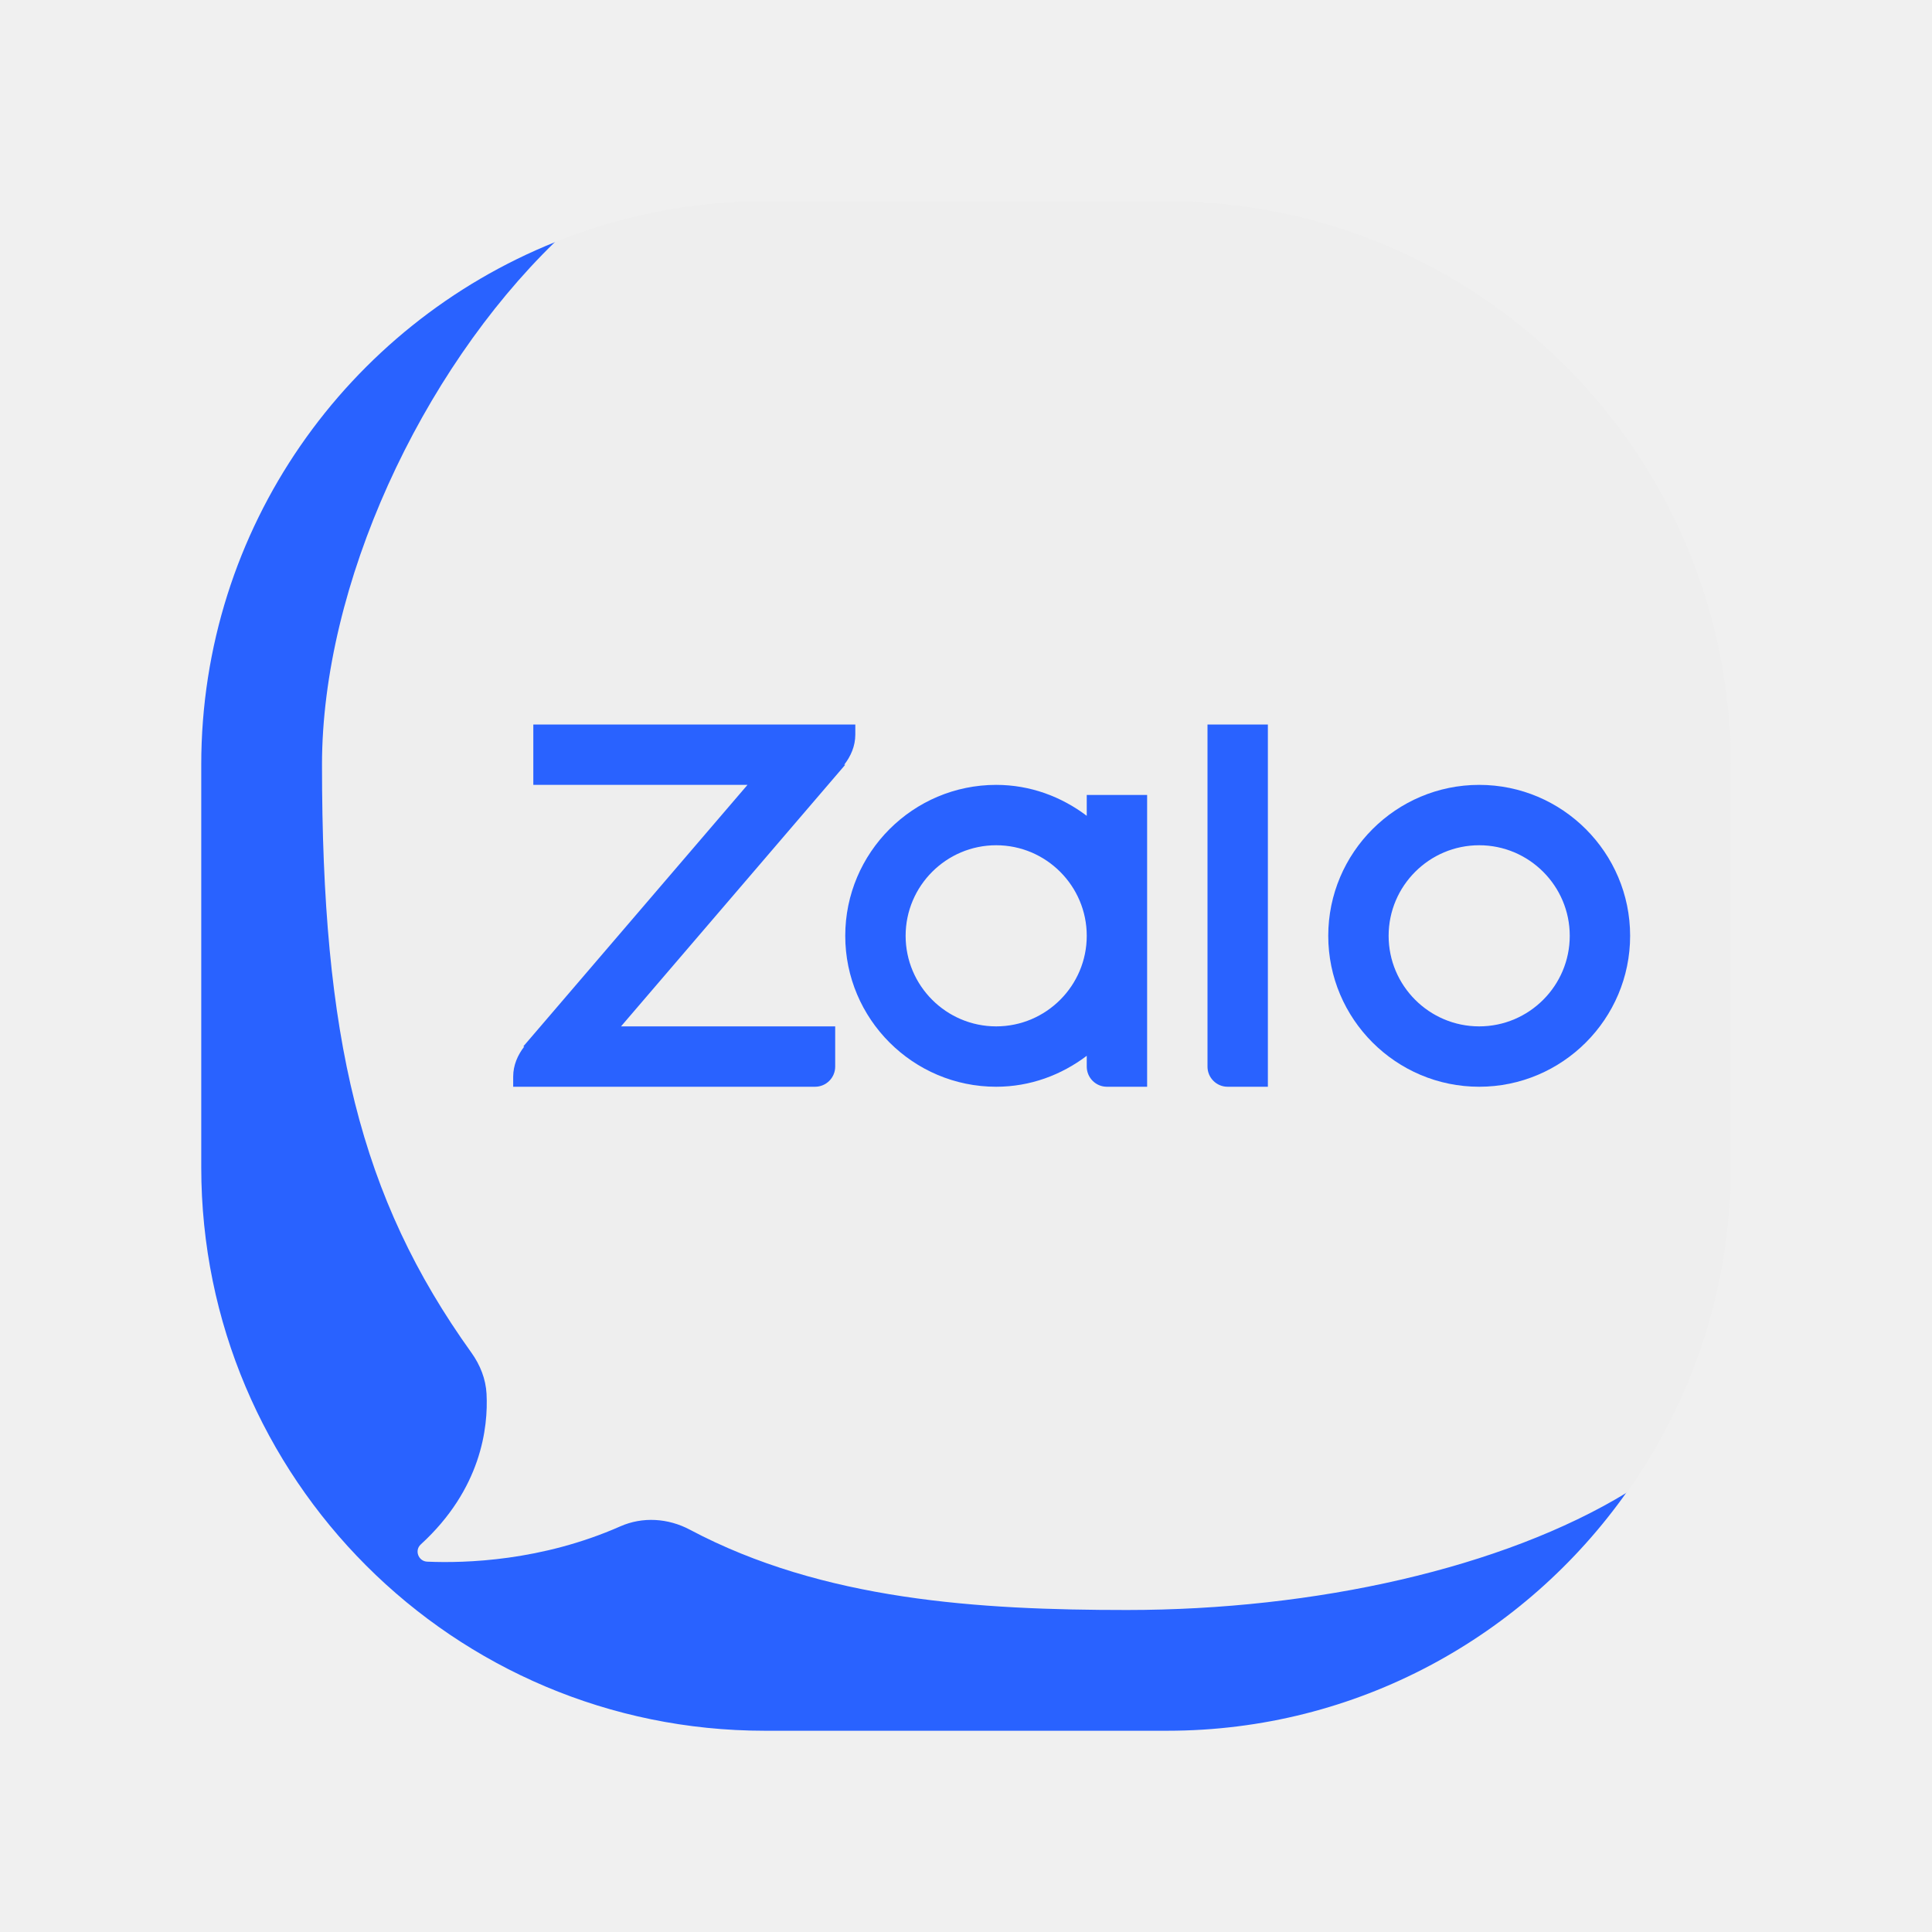
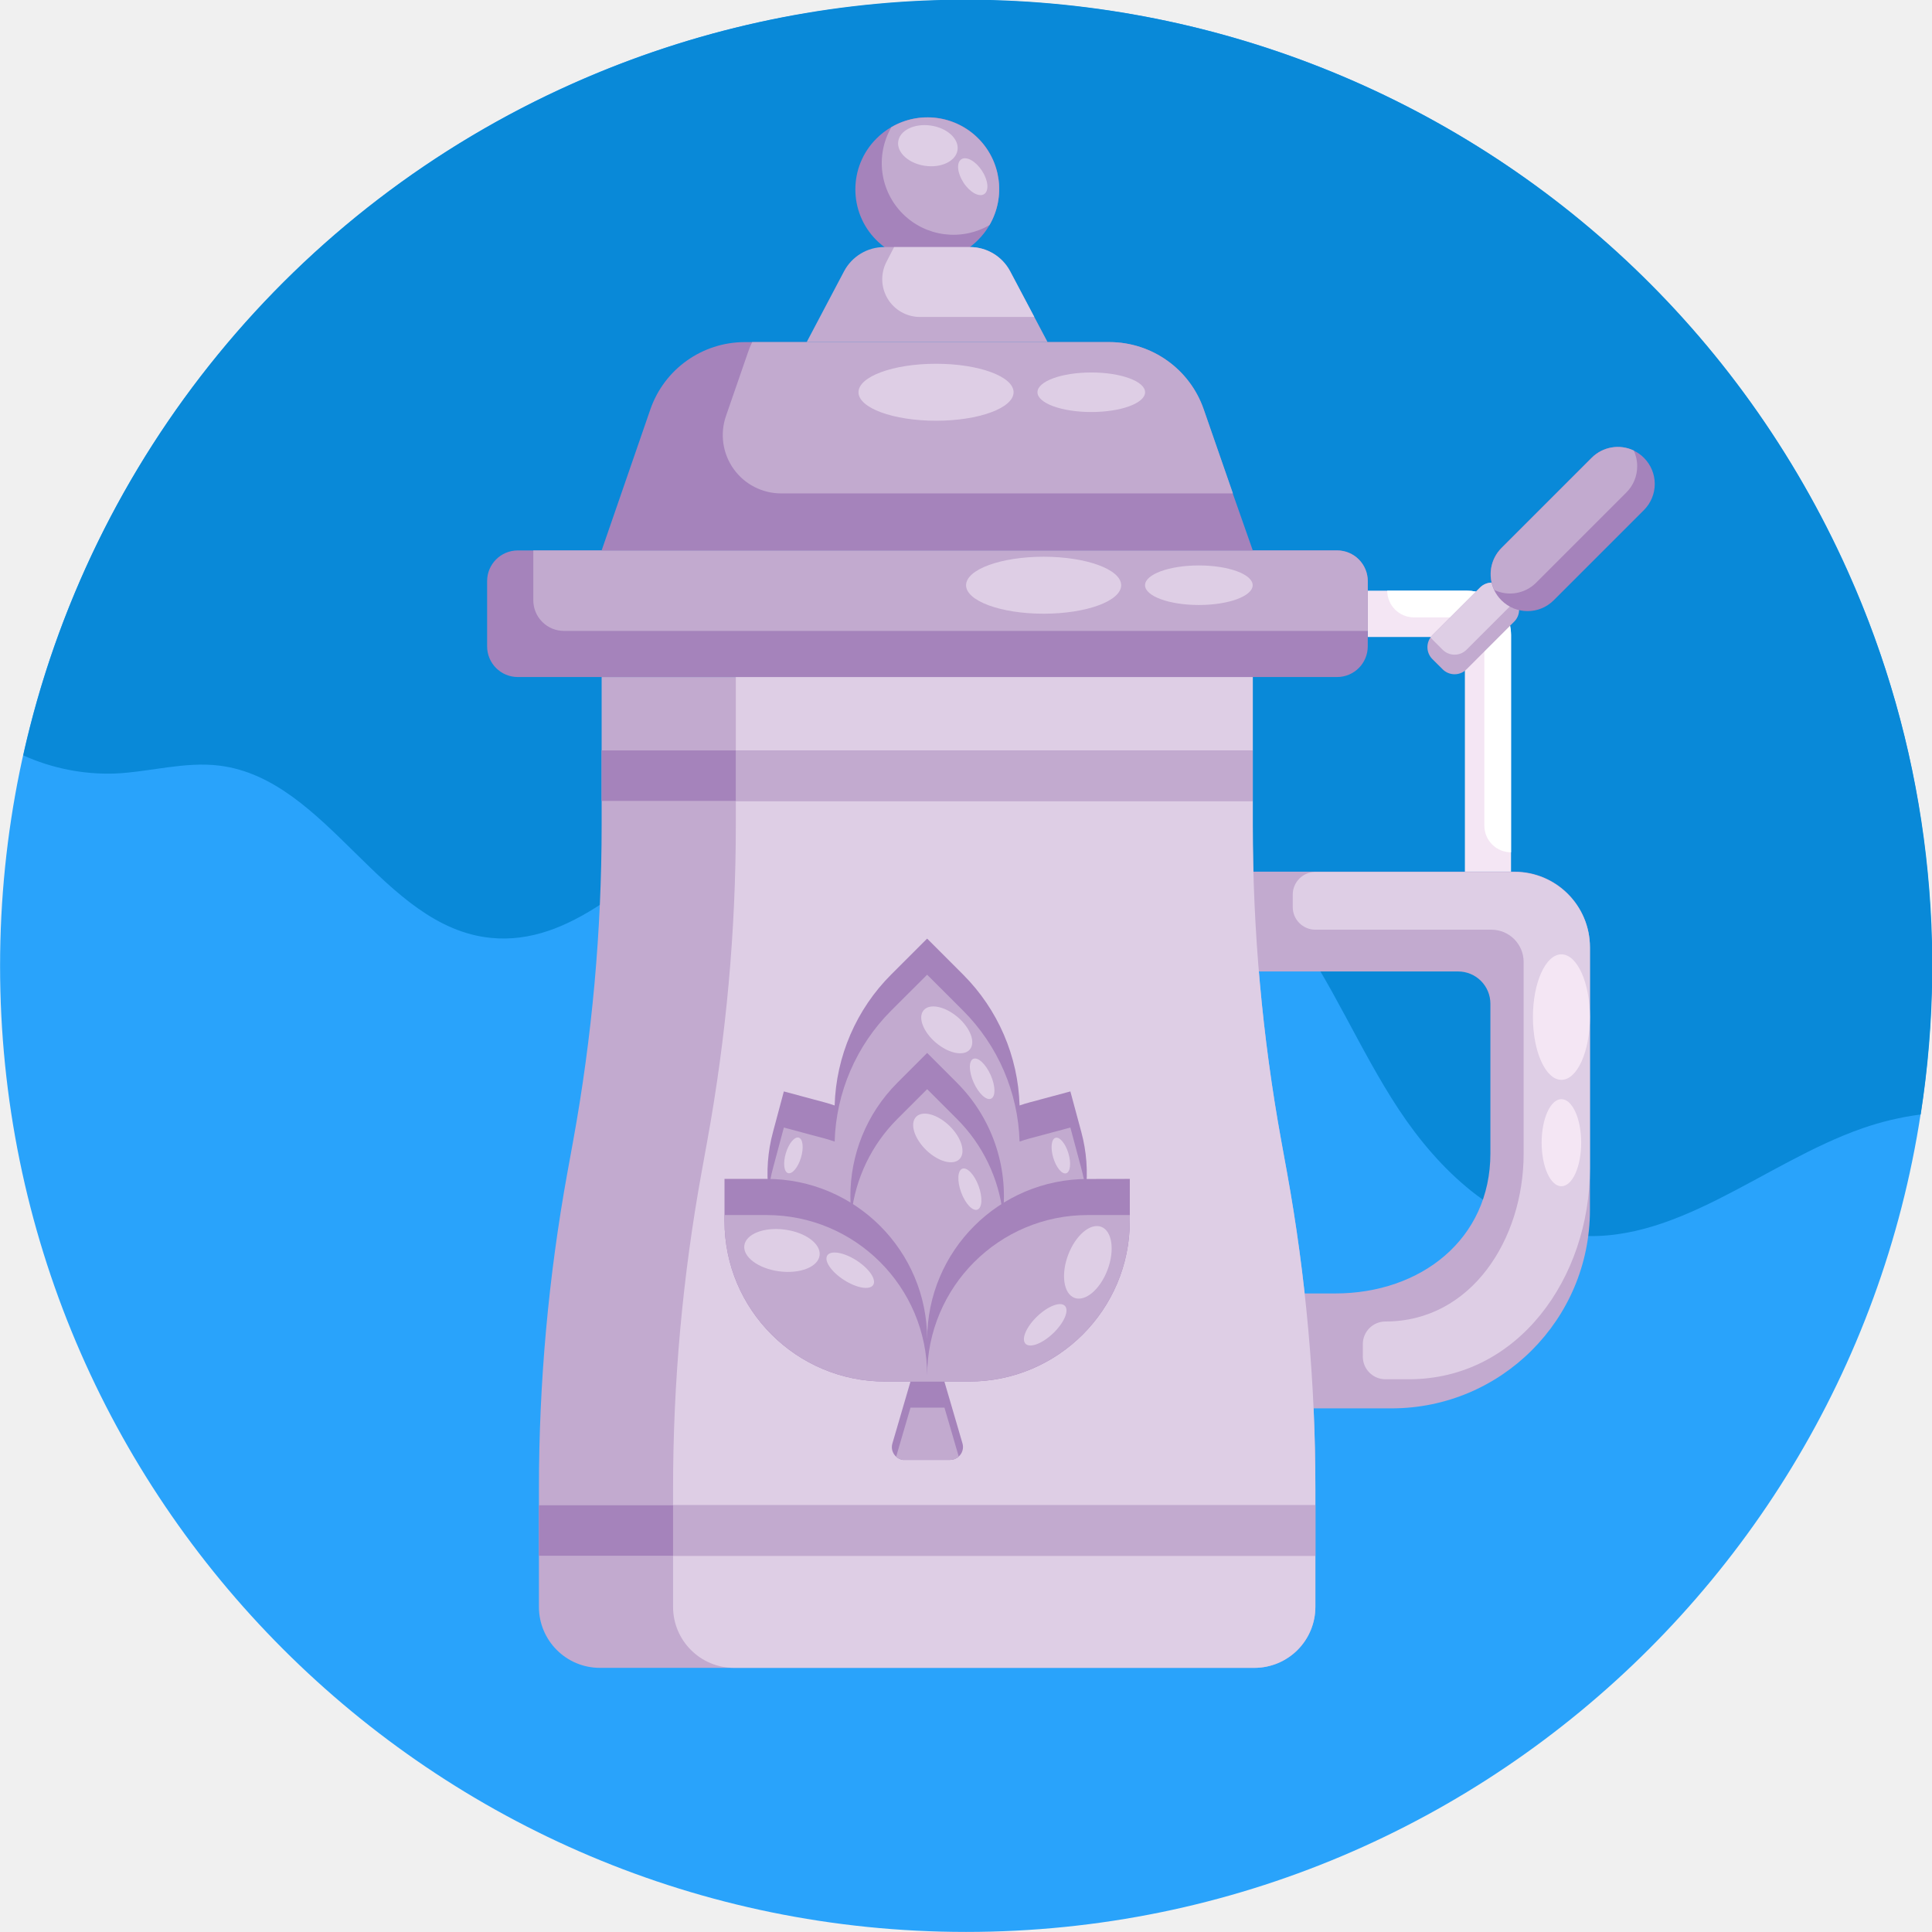
- <svg xmlns="http://www.w3.org/2000/svg" viewBox="0 0 48 48" width="48px" height="48px">
-   <path fill="#2962ff" d="M15,36V6.827l-1.211-0.811C8.64,8.083,5,13.112,5,19v10c0,7.732,6.268,14,14,14h10 c4.722,0,8.883-2.348,11.417-5.931V36H15z" />
-   <path fill="#eee" d="M29,5H19c-1.845,0-3.601,0.366-5.214,1.014C10.453,9.25,8,14.528,8,19 c0,6.771,0.936,10.735,3.712,14.607c0.216,0.301,0.357,0.653,0.376,1.022c0.043,0.835-0.129,2.365-1.634,3.742 c-0.162,0.148-0.059,0.419,0.16,0.428c0.942,0.041,2.843-0.014,4.797-0.877c0.557-0.246,1.191-0.203,1.729,0.083 C20.453,39.764,24.333,40,28,40c4.676,0,9.339-1.04,12.417-2.916C42.038,34.799,43,32.014,43,29V19C43,11.268,36.732,5,29,5z" />
-   <path fill="#2962ff" d="M36.75,27C34.683,27,33,25.317,33,23.25s1.683-3.75,3.75-3.75s3.75,1.683,3.75,3.75 S38.817,27,36.75,27z M36.75,21c-1.24,0-2.25,1.01-2.25,2.25s1.01,2.25,2.25,2.25S39,24.49,39,23.25S37.99,21,36.75,21z" />
-   <path fill="#2962ff" d="M31.5,27h-1c-0.276,0-0.5-0.224-0.5-0.5V18h1.5V27z" />
-   <path fill="#2962ff" d="M27,19.75v0.519c-0.629-0.476-1.403-0.769-2.25-0.769c-2.067,0-3.75,1.683-3.75,3.75 S22.683,27,24.75,27c0.847,0,1.621-0.293,2.25-0.769V26.5c0,0.276,0.224,0.5,0.5,0.5h1v-7.25H27z M24.75,25.5 c-1.24,0-2.25-1.01-2.25-2.25S23.51,21,24.75,21S27,22.01,27,23.25S25.99,25.5,24.75,25.5z" />
-   <path fill="#2962ff" d="M21.25,18h-8v1.5h5.321L13,26h0.026c-0.163,0.211-0.276,0.463-0.276,0.75V27h7.5 c0.276,0,0.5-0.224,0.5-0.5v-1h-5.321L21,19h-0.026c0.163-0.211,0.276-0.463,0.276-0.75V18z" />
+ <svg xmlns="http://www.w3.org/2000/svg" id="Icons" viewBox="0 0 512 512">
+   <defs>
+     <style>.cls-1{fill:#29a3fb;}.cls-2{fill:#0989d8;}.cls-3{fill:#c2aacf;}.cls-4{fill:#decee5;}.cls-5{fill:#f4e6f4;}.cls-6{fill:#a583bb;}.cls-7{fill:#fff;}</style>
+   </defs>
+   <circle class="cls-1" cx="256" cy="256" r="255.98" />
+   <path class="cls-2" d="M6.16,200.18a255.62,255.62,0,0,1,145.56-178c129.11-57.59,280.47.38,338.06,129.49A254.72,254.72,0,0,1,509,295.35,77,77,0,0,0,493.59,299c-26.47,9.21-50.09,31.78-77.89,28.2-19.07-2.45-34.4-17.12-45-33.17s-17.86-34.21-29.31-49.67A112.54,112.54,0,0,0,185.3,219.88c-17.29,12.43-34,30.78-55.22,28.67-28.81-2.88-43.13-42-71.85-45.64C49,201.74,39.7,204.59,30.39,205A54.62,54.62,0,0,1,6.16,200.18Z" />
+   <path class="cls-3" d="M421.35,251v69.67a52.57,52.57,0,0,1-52.57,52.56H339V342.78h14.82c22.73,0,41.15-14.39,41.15-37.11V266a8.54,8.54,0,0,0-8.54-8.55H325V231h76.43A20,20,0,0,1,421.35,251Z" />
+   <path class="cls-4" d="M421.35,251v58.62c0,29-19,55.9-48,55.9h-6.19a6,6,0,0,1-6-6v-3.31a6,6,0,0,1,6-6h0c22.73,0,36.62-21.76,36.62-44.48V254.92a8.54,8.54,0,0,0-8.54-8.54H348.59a6,6,0,0,1-6-6v-3.3a6,6,0,0,1,6-6h52.8A20,20,0,0,1,421.35,251Z" />
+   <ellipse class="cls-5" cx="413.79" cy="269.54" rx="7.55" ry="16.63" />
+   <ellipse class="cls-5" cx="413.79" cy="302.83" rx="5.24" ry="11.54" />
+   <path class="cls-3" d="M348.59,394.45v31.34A16.17,16.17,0,0,1,332.41,442H159a16.17,16.17,0,0,1-16.18-16.17V394.45a468.49,468.49,0,0,1,7.55-83.74l1.52-8.35a467.57,467.57,0,0,0,7.55-83.74v-39.2H332v39.2a467.57,467.57,0,0,0,7.55,83.74l1.52,8.35A468.49,468.49,0,0,1,348.59,394.45Z" />
+   <path class="cls-4" d="M348.59,394.45v31.34A16.17,16.17,0,0,1,332.41,442H194.54a16.17,16.17,0,0,1-16.17-16.17V394.45a467.57,467.57,0,0,1,7.55-83.74l1.51-8.35A467.58,467.58,0,0,0,195,218.62v-39.2H332v39.2a467.57,467.57,0,0,0,7.55,83.74l1.52,8.35A468.49,468.49,0,0,1,348.59,394.45Z" />
+   <path class="cls-6" d="M287.74,315.77a42.53,42.53,0,0,1-31.27,36.32L245.71,355l-10.77-2.89a42.53,42.53,0,0,1-31.27-36.32A42,42,0,0,1,204.85,300l2.88-10.76,7.44,2,3.32.89c.92.24,1.82.53,2.7.83a51.19,51.19,0,0,1,15-34.72l9.51-9.5,9.5,9.5a51.19,51.19,0,0,1,15,34.72c.88-.3,1.78-.59,2.7-.83l3.32-.89,7.44-2L286.56,300A42,42,0,0,1,287.74,315.77Z" />
+   <path class="cls-6" d="M254.07,386a3.37,3.37,0,0,1-2.29.89h-12a3,3,0,0,1-.52,0,3.31,3.31,0,0,1-1.77-.85,3.39,3.39,0,0,1-1-3.49l4.79-16.39h9l1.28,4.36,3.51,12A3.4,3.4,0,0,1,254.07,386Z" />
+   <path class="cls-3" d="M254.07,386a3.37,3.37,0,0,1-2.29.89h-12a3,3,0,0,1-.52,0,3.31,3.31,0,0,1-1.77-.85l3.8-13h9l1.28,4.35Z" />
+   <path class="cls-3" d="M287.74,315.77a42.53,42.53,0,0,1-31.27,36.32L245.71,355l-10.77-2.89a42.53,42.53,0,0,1-31.27-36.32,41.27,41.27,0,0,1,1.18-6.22l2.88-10.76,7.44,2,3.32.88q1.38.38,2.7.84a51.22,51.22,0,0,1,15-34.73l9.51-9.49,5.09,5.08,4.41,4.41a51.24,51.24,0,0,1,15,34.73q1.32-.47,2.7-.84l3.32-.88,7.44-2,2.88,10.76A41.27,41.27,0,0,1,287.74,315.77Z" />
+   <path class="cls-6" d="M265.78,321.8a42.41,42.41,0,0,1-12.2,25.3L245.71,355l-7.88-7.88a42.56,42.56,0,0,1,0-60.2l7.88-7.88,7.87,7.88A42.49,42.49,0,0,1,265.78,321.8Z" />
+   <path class="cls-3" d="M265.78,321.8a42.41,42.41,0,0,1-12.2,25.3L245.71,355l-7.88-7.88a42.41,42.41,0,0,1-12.2-25.3,42.41,42.41,0,0,1,12.2-25.31l7.88-7.87,4.22,4.22,3.65,3.65A42.41,42.41,0,0,1,265.78,321.8Z" />
+   <path class="cls-6" d="M299.41,312.42v11.14a42.56,42.56,0,0,1-42.56,42.56H234.56A42.56,42.56,0,0,1,192,323.56V312.42h11.15A42.56,42.56,0,0,1,245.71,355a42.55,42.55,0,0,1,42.55-42.56Z" />
+   <path class="cls-3" d="M299.41,322v1.55a42.56,42.56,0,0,1-42.56,42.56H234.56A42.56,42.56,0,0,1,192,323.56V322h11.15a42.56,42.56,0,0,1,42.56,42.56A42.55,42.55,0,0,1,288.26,322Z" />
+   <ellipse class="cls-4" cx="288.29" cy="334.53" rx="10.06" ry="5.58" transform="translate(-126.36 486.47) rotate(-69.37)" />
+   <ellipse class="cls-4" cx="276.99" cy="351.08" rx="7.24" ry="3.08" transform="translate(-165.96 289.64) rotate(-43.83)" />
+   <ellipse class="cls-4" cx="207.24" cy="331.41" rx="5.58" ry="10.06" transform="translate(-148.34 493.72) rotate(-82.52)" />
+   <ellipse class="cls-4" cx="225.92" cy="338.65" rx="3.08" ry="7.24" transform="matrix(0.54, -0.84, 0.84, 0.54, -181.14, 343.52)" />
+   <ellipse class="cls-4" cx="248.53" cy="301.6" rx="4.45" ry="8.03" transform="translate(-140.92 269.07) rotate(-45.74)" />
+   <ellipse class="cls-4" cx="257.01" cy="315.16" rx="2.46" ry="5.78" transform="translate(-93 108.11) rotate(-20.2)" />
+   <ellipse class="cls-4" cx="281.15" cy="306.21" rx="2.09" ry="4.91" transform="translate(-76.52 94.35) rotate(-16.8)" />
+   <ellipse class="cls-4" cx="210.26" cy="306.21" rx="4.91" ry="2.09" transform="translate(-143.65 418.97) rotate(-73.2)" />
+   <ellipse class="cls-4" cx="250.9" cy="272.92" rx="4.45" ry="8.03" transform="translate(-119.55 287.24) rotate(-49.62)" />
+   <ellipse class="cls-4" cx="260.28" cy="285.88" rx="2.46" ry="5.78" transform="translate(-93.99 131.08) rotate(-24.08)" />
+   <rect class="cls-6" x="142.82" y="398.91" width="205.77" height="13.38" />
+   <rect class="cls-3" x="178.37" y="398.91" width="170.22" height="13.38" />
+   <rect class="cls-6" x="159.44" y="198.87" width="172.52" height="13.38" />
+   <rect class="cls-3" x="194.99" y="198.87" width="136.98" height="13.38" />
+   <path class="cls-5" d="M400.44,168.23V231H388.21V172a3.19,3.19,0,0,0-3.19-3.19H362.47V156.53h26.26A11.72,11.72,0,0,1,400.44,168.23Z" />
+   <path class="cls-7" d="M400.44,168.23v57.64h0a7.06,7.06,0,0,1-7.07-7.06v-52a3.2,3.2,0,0,0-3.2-3.2H374.7a7.07,7.07,0,0,1-7.07-7.07h21.1A11.7,11.7,0,0,1,400.44,168.23Z" />
+   <path class="cls-3" d="M401.27,164.75l-12.62,12.62a4.48,4.48,0,0,1-6.34,0l-2.71-2.7a4.46,4.46,0,0,1-.47-5.78,3.09,3.09,0,0,1,.47-.57l12.62-12.62a4.48,4.48,0,0,1,6.34,0l2.71,2.71a3,3,0,0,1,.46.57A4.46,4.46,0,0,1,401.27,164.75Z" />
+   <path class="cls-4" d="M401.73,159a4.1,4.1,0,0,1-.46.57l-12.62,12.61a4.47,4.47,0,0,1-6.34,0l-2.71-2.71a3.58,3.58,0,0,1-.47-.56,3.09,3.09,0,0,1,.47-.57l12.62-12.62a4.48,4.48,0,0,1,6.34,0l2.71,2.71A3,3,0,0,1,401.73,159Z" />
+   <path class="cls-6" d="M438.53,128.25a9.8,9.8,0,0,1-2.88,6.93l-23.9,23.9a9.8,9.8,0,0,1-13.86,0,9.63,9.63,0,0,1-1.93-2.73,9.82,9.82,0,0,1,1.93-11.13l23.9-23.9a9.8,9.8,0,0,1,11.13-1.93,9.63,9.63,0,0,1,2.73,1.93A9.8,9.8,0,0,1,438.53,128.25Z" />
+   <path class="cls-3" d="M433.87,123.59a9.74,9.74,0,0,1-2.88,6.93l-23.9,23.9A9.76,9.76,0,0,1,396,156.35a9.82,9.82,0,0,1,1.93-11.13l23.9-23.9a9.8,9.8,0,0,1,11.13-1.93A9.65,9.65,0,0,1,433.87,123.59Z" />
+   <rect class="cls-6" x="129.09" y="145.87" width="233.38" height="33.55" rx="8.13" />
+   <path class="cls-3" d="M362.47,154v13.2h-213a8.13,8.13,0,0,1-8.14-8.13v-13.2h213A8.13,8.13,0,0,1,362.47,154Z" />
+   <ellipse class="cls-4" cx="276.57" cy="155.09" rx="20.55" ry="7.55" />
+   <ellipse class="cls-4" cx="317.71" cy="155.09" rx="14.26" ry="5.24" />
+   <path class="cls-6" d="M262.23,59.64a18.81,18.81,0,0,1-3.08,4,19,19,0,1,1-26.9-26.9,18.68,18.68,0,0,1,4-3.08,19,19,0,0,1,26,25.94Z" />
+   <path class="cls-3" d="M262.23,59.64a19,19,0,0,1-26-25.94,19,19,0,0,1,26,25.94Z" />
+   <ellipse class="cls-4" cx="245.91" cy="38.62" rx="5.39" ry="7.94" transform="translate(172.35 276.42) rotate(-81.74)" />
+   <ellipse class="cls-4" cx="257.78" cy="46.82" rx="2.91" ry="5.52" transform="translate(16.63 149.22) rotate(-33.3)" />
+   <path class="cls-6" d="M332,145.87H159.44l12.91-37.38a26.5,26.5,0,0,1,25-17.83H294a26.47,26.47,0,0,1,25,17.83l7.69,22.27Z" />
+   <path class="cls-3" d="M326.74,130.76H207a15.46,15.46,0,0,1-14.61-20.51l5.83-16.87a25,25,0,0,1,1.11-2.72H294a26.47,26.47,0,0,1,25,17.83Z" />
+   <ellipse class="cls-4" cx="248.06" cy="103.95" rx="20.55" ry="7.55" />
+   <ellipse class="cls-4" cx="289.2" cy="103.95" rx="14.26" ry="5.24" />
+   <path class="cls-3" d="M277.62,90.66H213.78l9.89-18.75a12.07,12.07,0,0,1,10.67-6.44h22.72a12.07,12.07,0,0,1,10.67,6.44L274.1,84Z" />
+   <path class="cls-4" d="M274.1,84H243.77a10,10,0,0,1-8.83-14.63l2-3.89h20.08a12.07,12.07,0,0,1,10.67,6.44Z" />
</svg>
